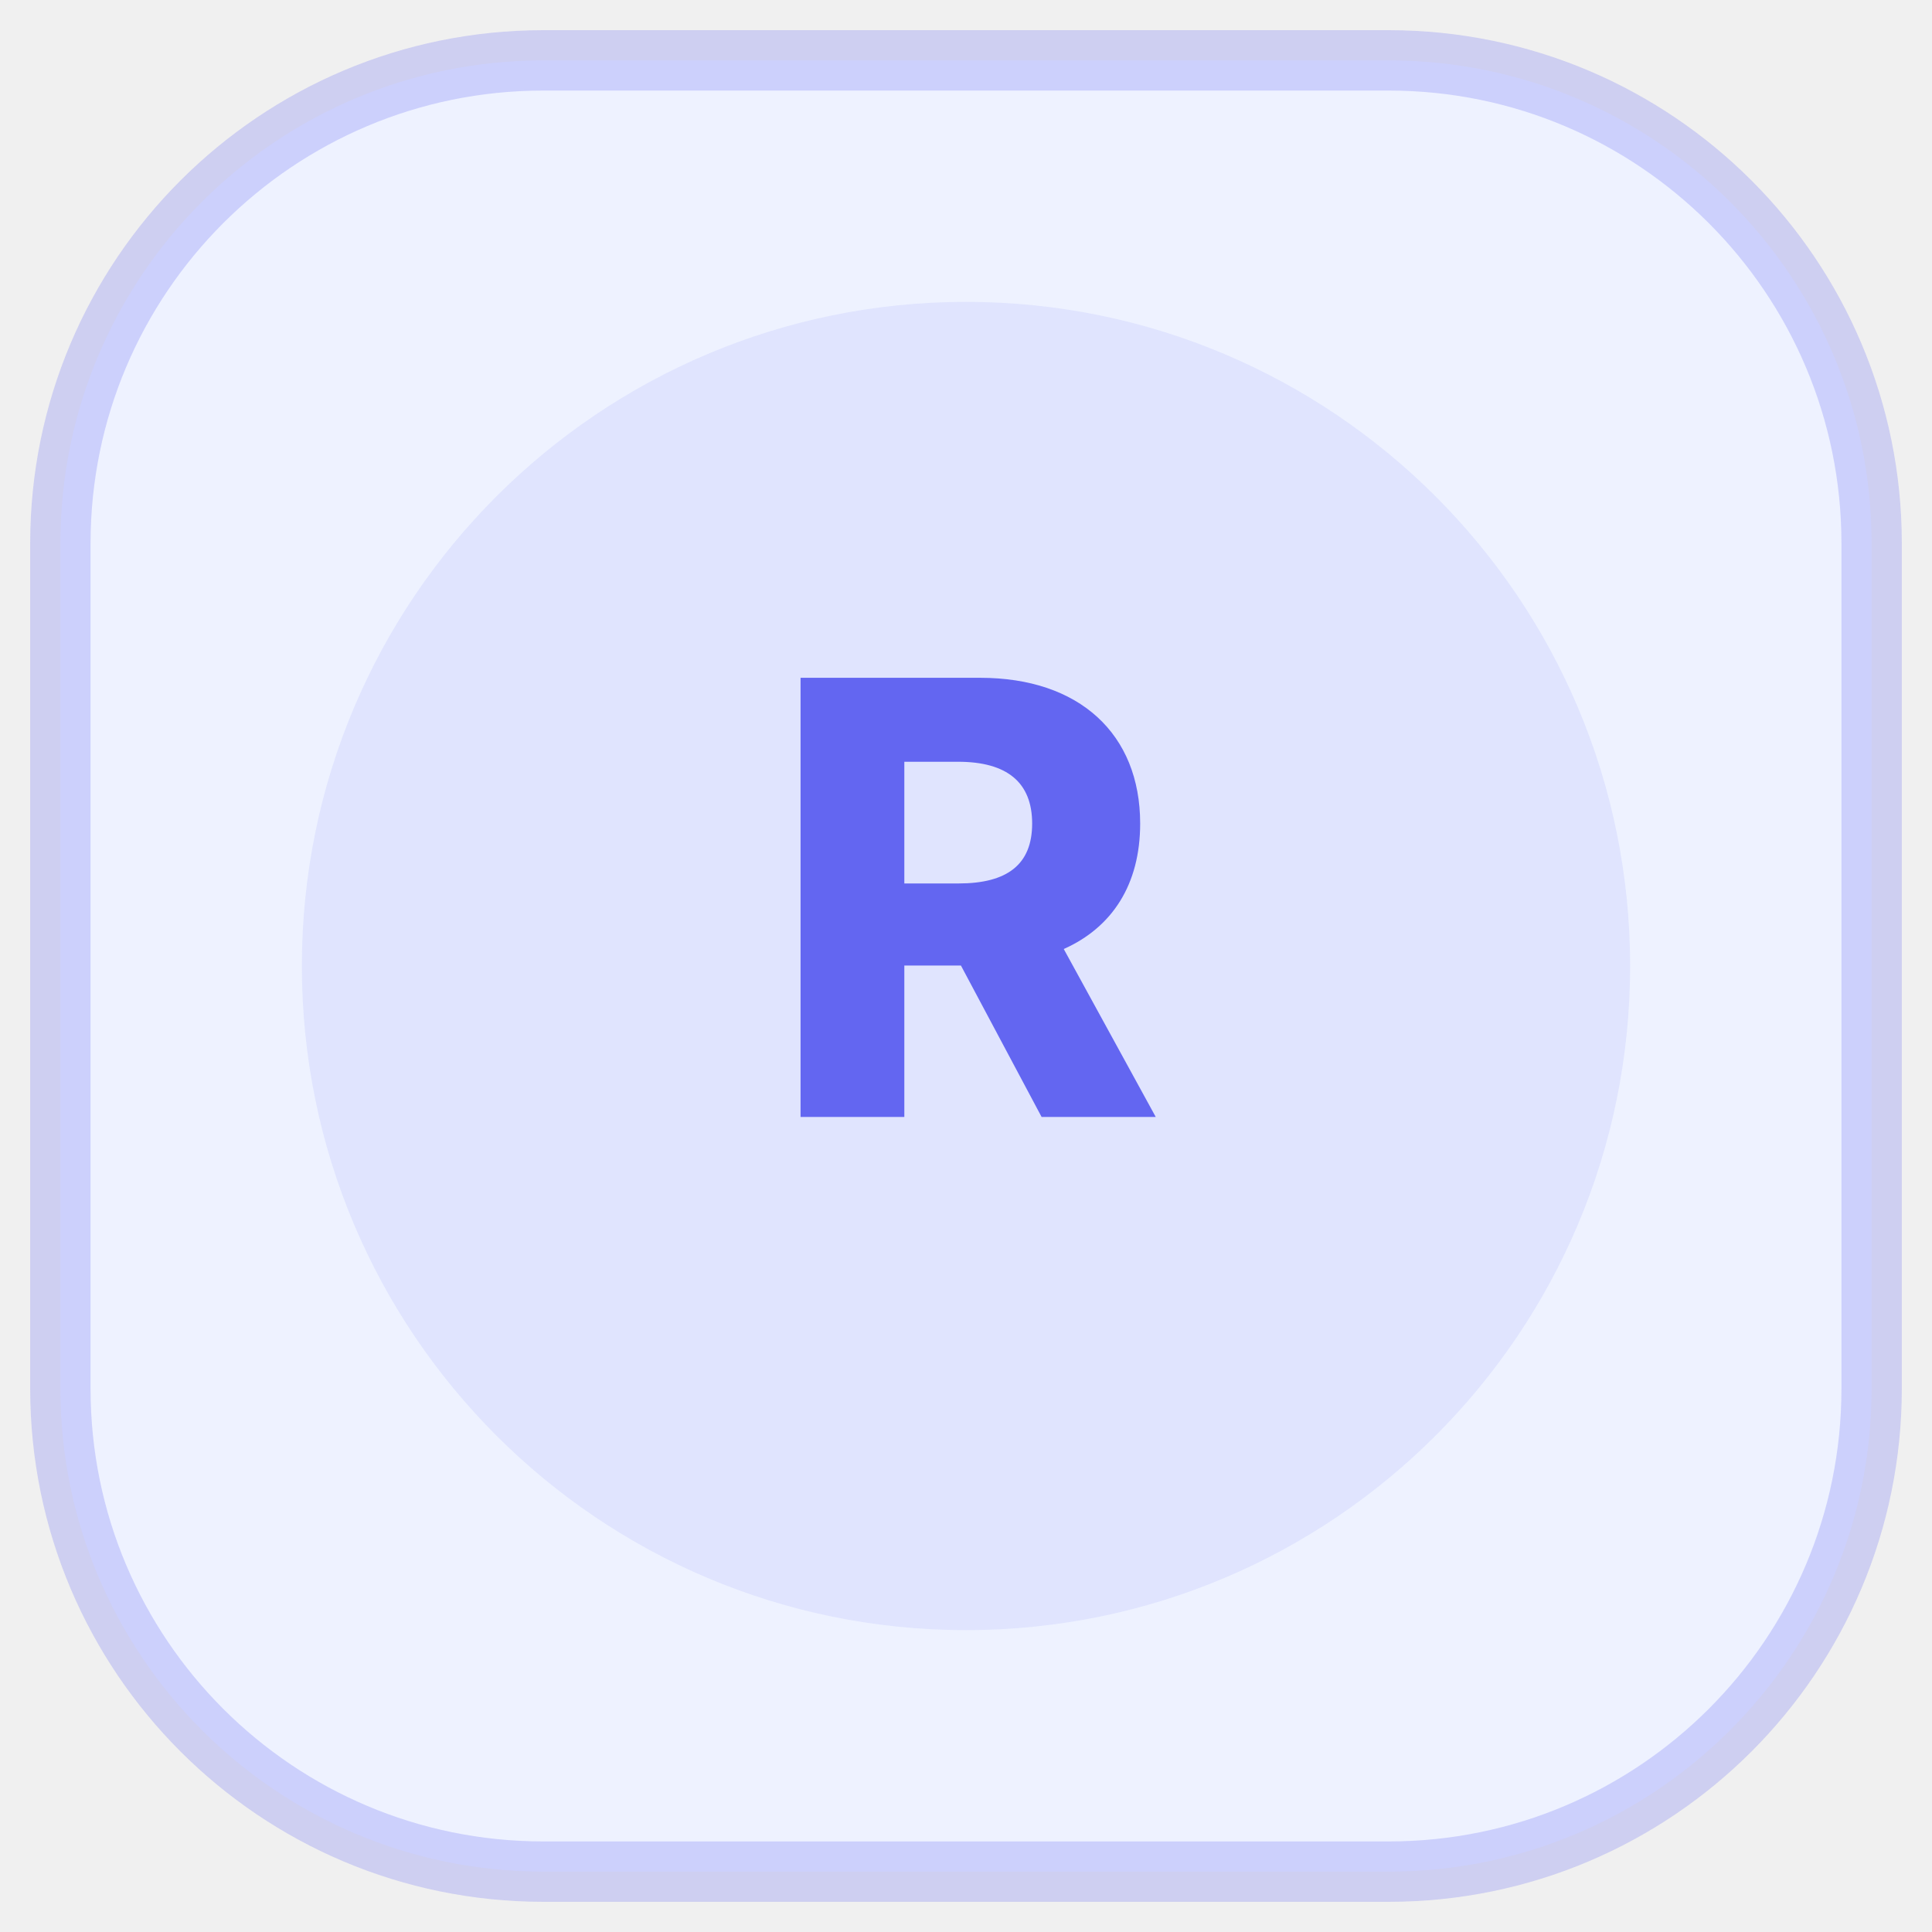
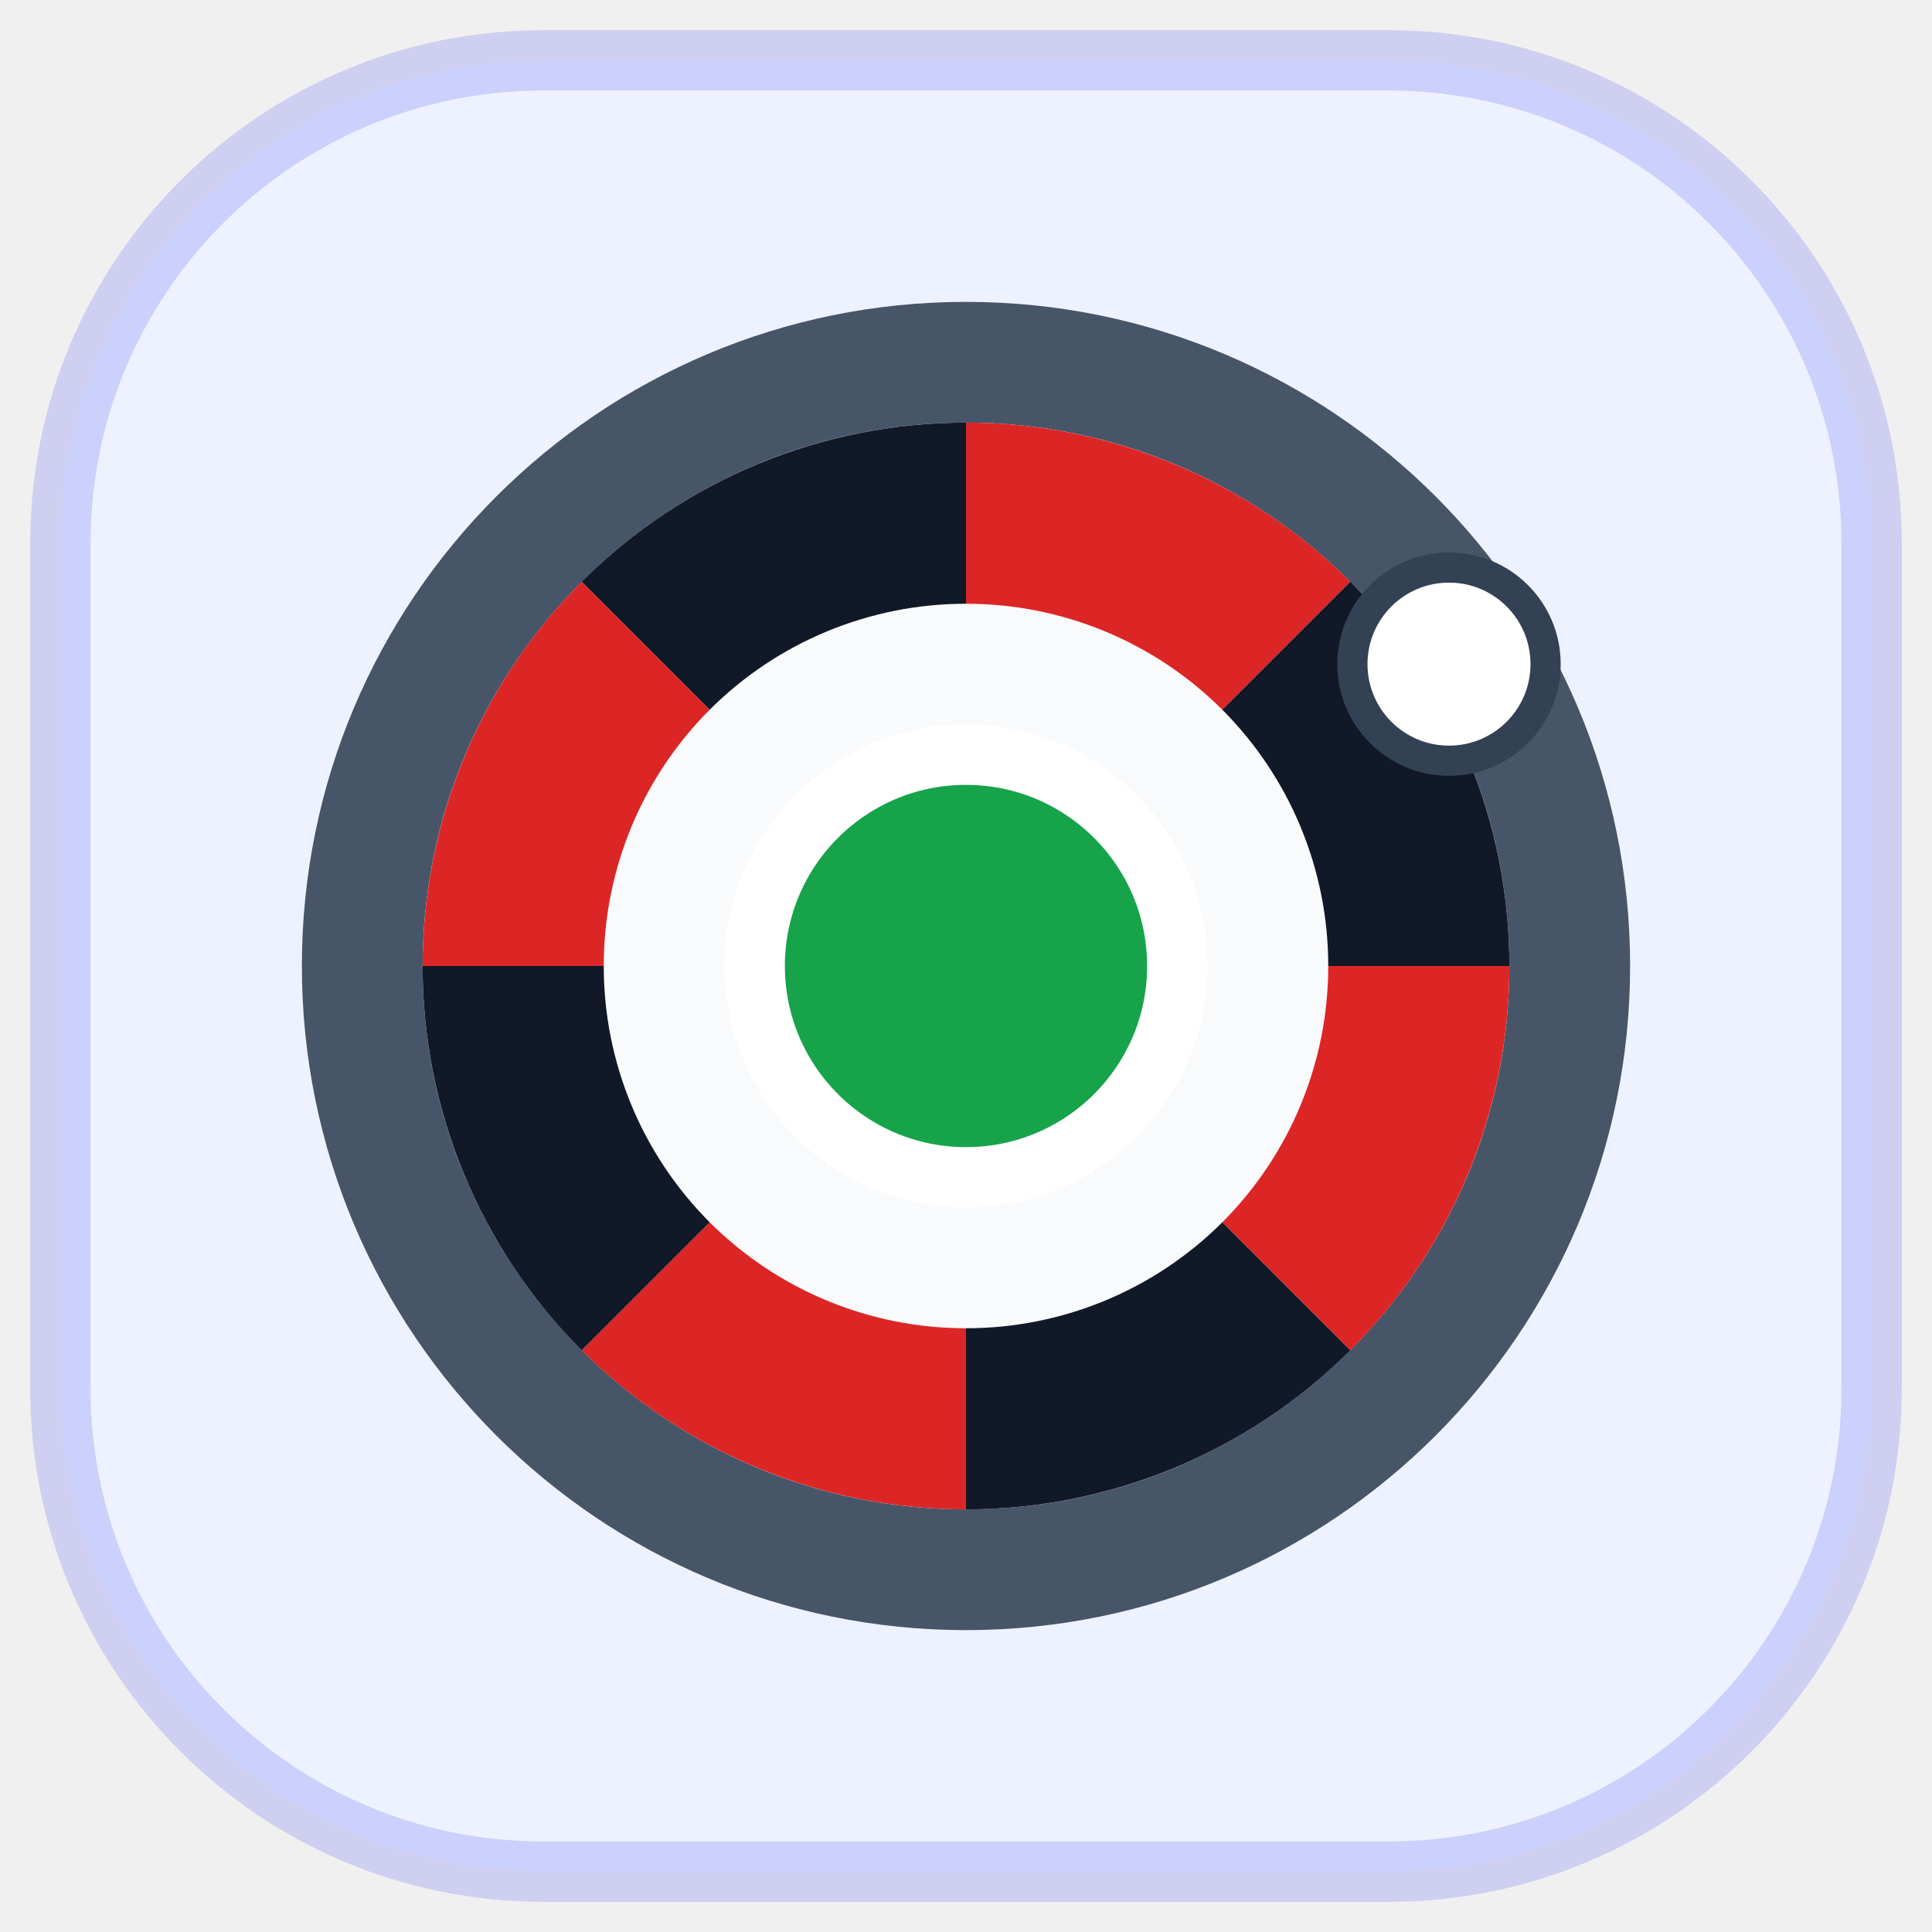
- <svg xmlns="http://www.w3.org/2000/svg" viewBox="0 0 64 64" role="img" aria-label="R">
+ <svg xmlns="http://www.w3.org/2000/svg" viewBox="0 0 64 64" role="img" aria-label="Roulette wheel">
  <rect x="2" y="2" width="60" height="60" rx="16" fill="#eef2ff" stroke="#6366f1" stroke-opacity=".24" stroke-width="2" />
-   <circle cx="32" cy="32" r="22" fill="#6366f1" fill-opacity=".10" />
-   <text x="32" y="37" text-anchor="middle" font-family="-apple-system,BlinkMacSystemFont,Segoe UI,sans-serif" font-size="20" font-weight="800" fill="#6366f1">R</text>
+   <g transform="translate(32 32)">
+     <circle r="22" fill="#475569" />
+     <circle r="18" fill="#f8fafc" />
+     <g>
+       <path d="M0-18A18 18 0 0 1 12.73-12.73L8.49-8.49A12 12 0 0 0 0-12Z" fill="#dc2626" />
+       <path d="M12.73-12.73A18 18 0 0 1 18 0H12A12 12 0 0 0 8.49-8.49Z" fill="#111827" />
+       <path d="M18 0A18 18 0 0 1 12.73 12.73L8.49 8.49A12 12 0 0 0 12 0Z" fill="#dc2626" />
+       <path d="M12.73 12.73A18 18 0 0 1 0 18V12A12 12 0 0 0 8.49 8.49Z" fill="#111827" />
+       <path d="M0 18A18 18 0 0 1-12.73 12.73L-8.49 8.49A12 12 0 0 0 0 12Z" fill="#dc2626" />
+       <path d="M-12.73 12.73A18 18 0 0 1-18 0H-12A12 12 0 0 0-8.49 8.49Z" fill="#111827" />
+       <path d="M-18 0A18 18 0 0 1-12.73-12.73L-8.49-8.49A12 12 0 0 0-12 0Z" fill="#dc2626" />
+       <path d="M-12.73-12.73A18 18 0 0 1 0-18V-12A12 12 0 0 0-8.49-8.49Z" fill="#111827" />
+     </g>
+     <circle r="7" fill="#16a34a" stroke="#fff" stroke-width="2" />
+     <circle cx="16" cy="-10" r="3.2" fill="#fff" stroke="#334155" stroke-width="1" />
+   </g>
</svg>
